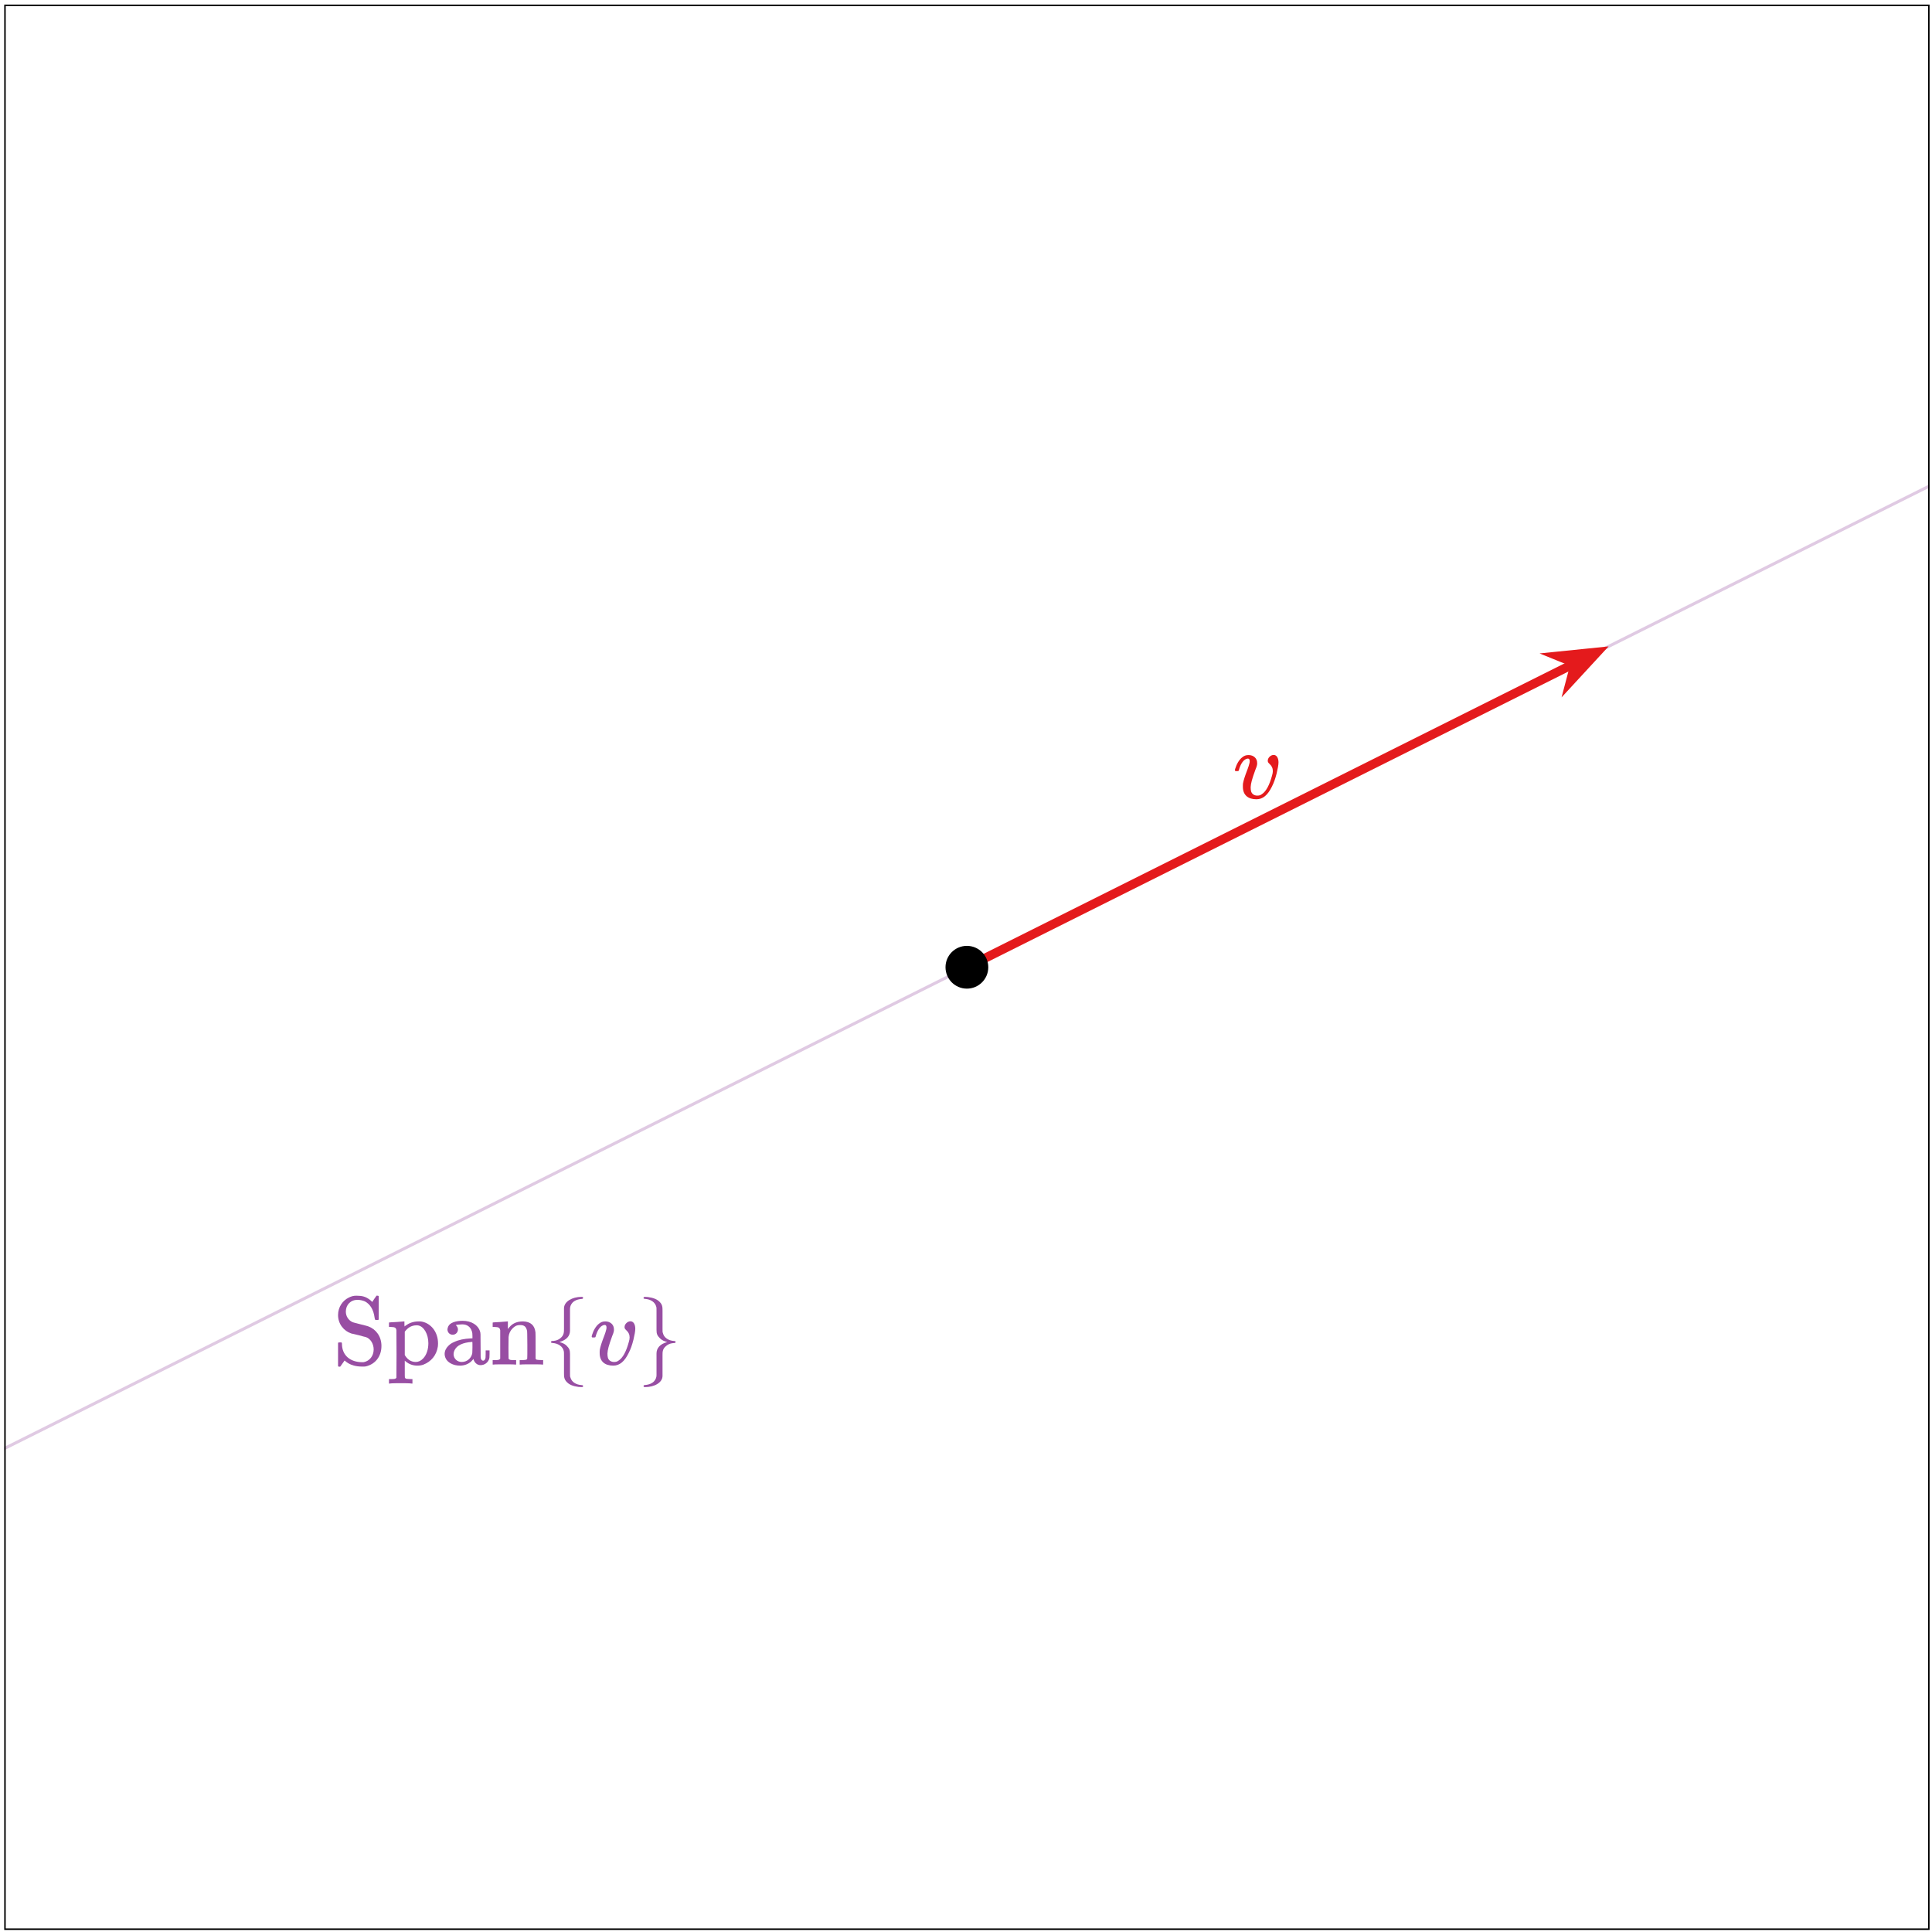
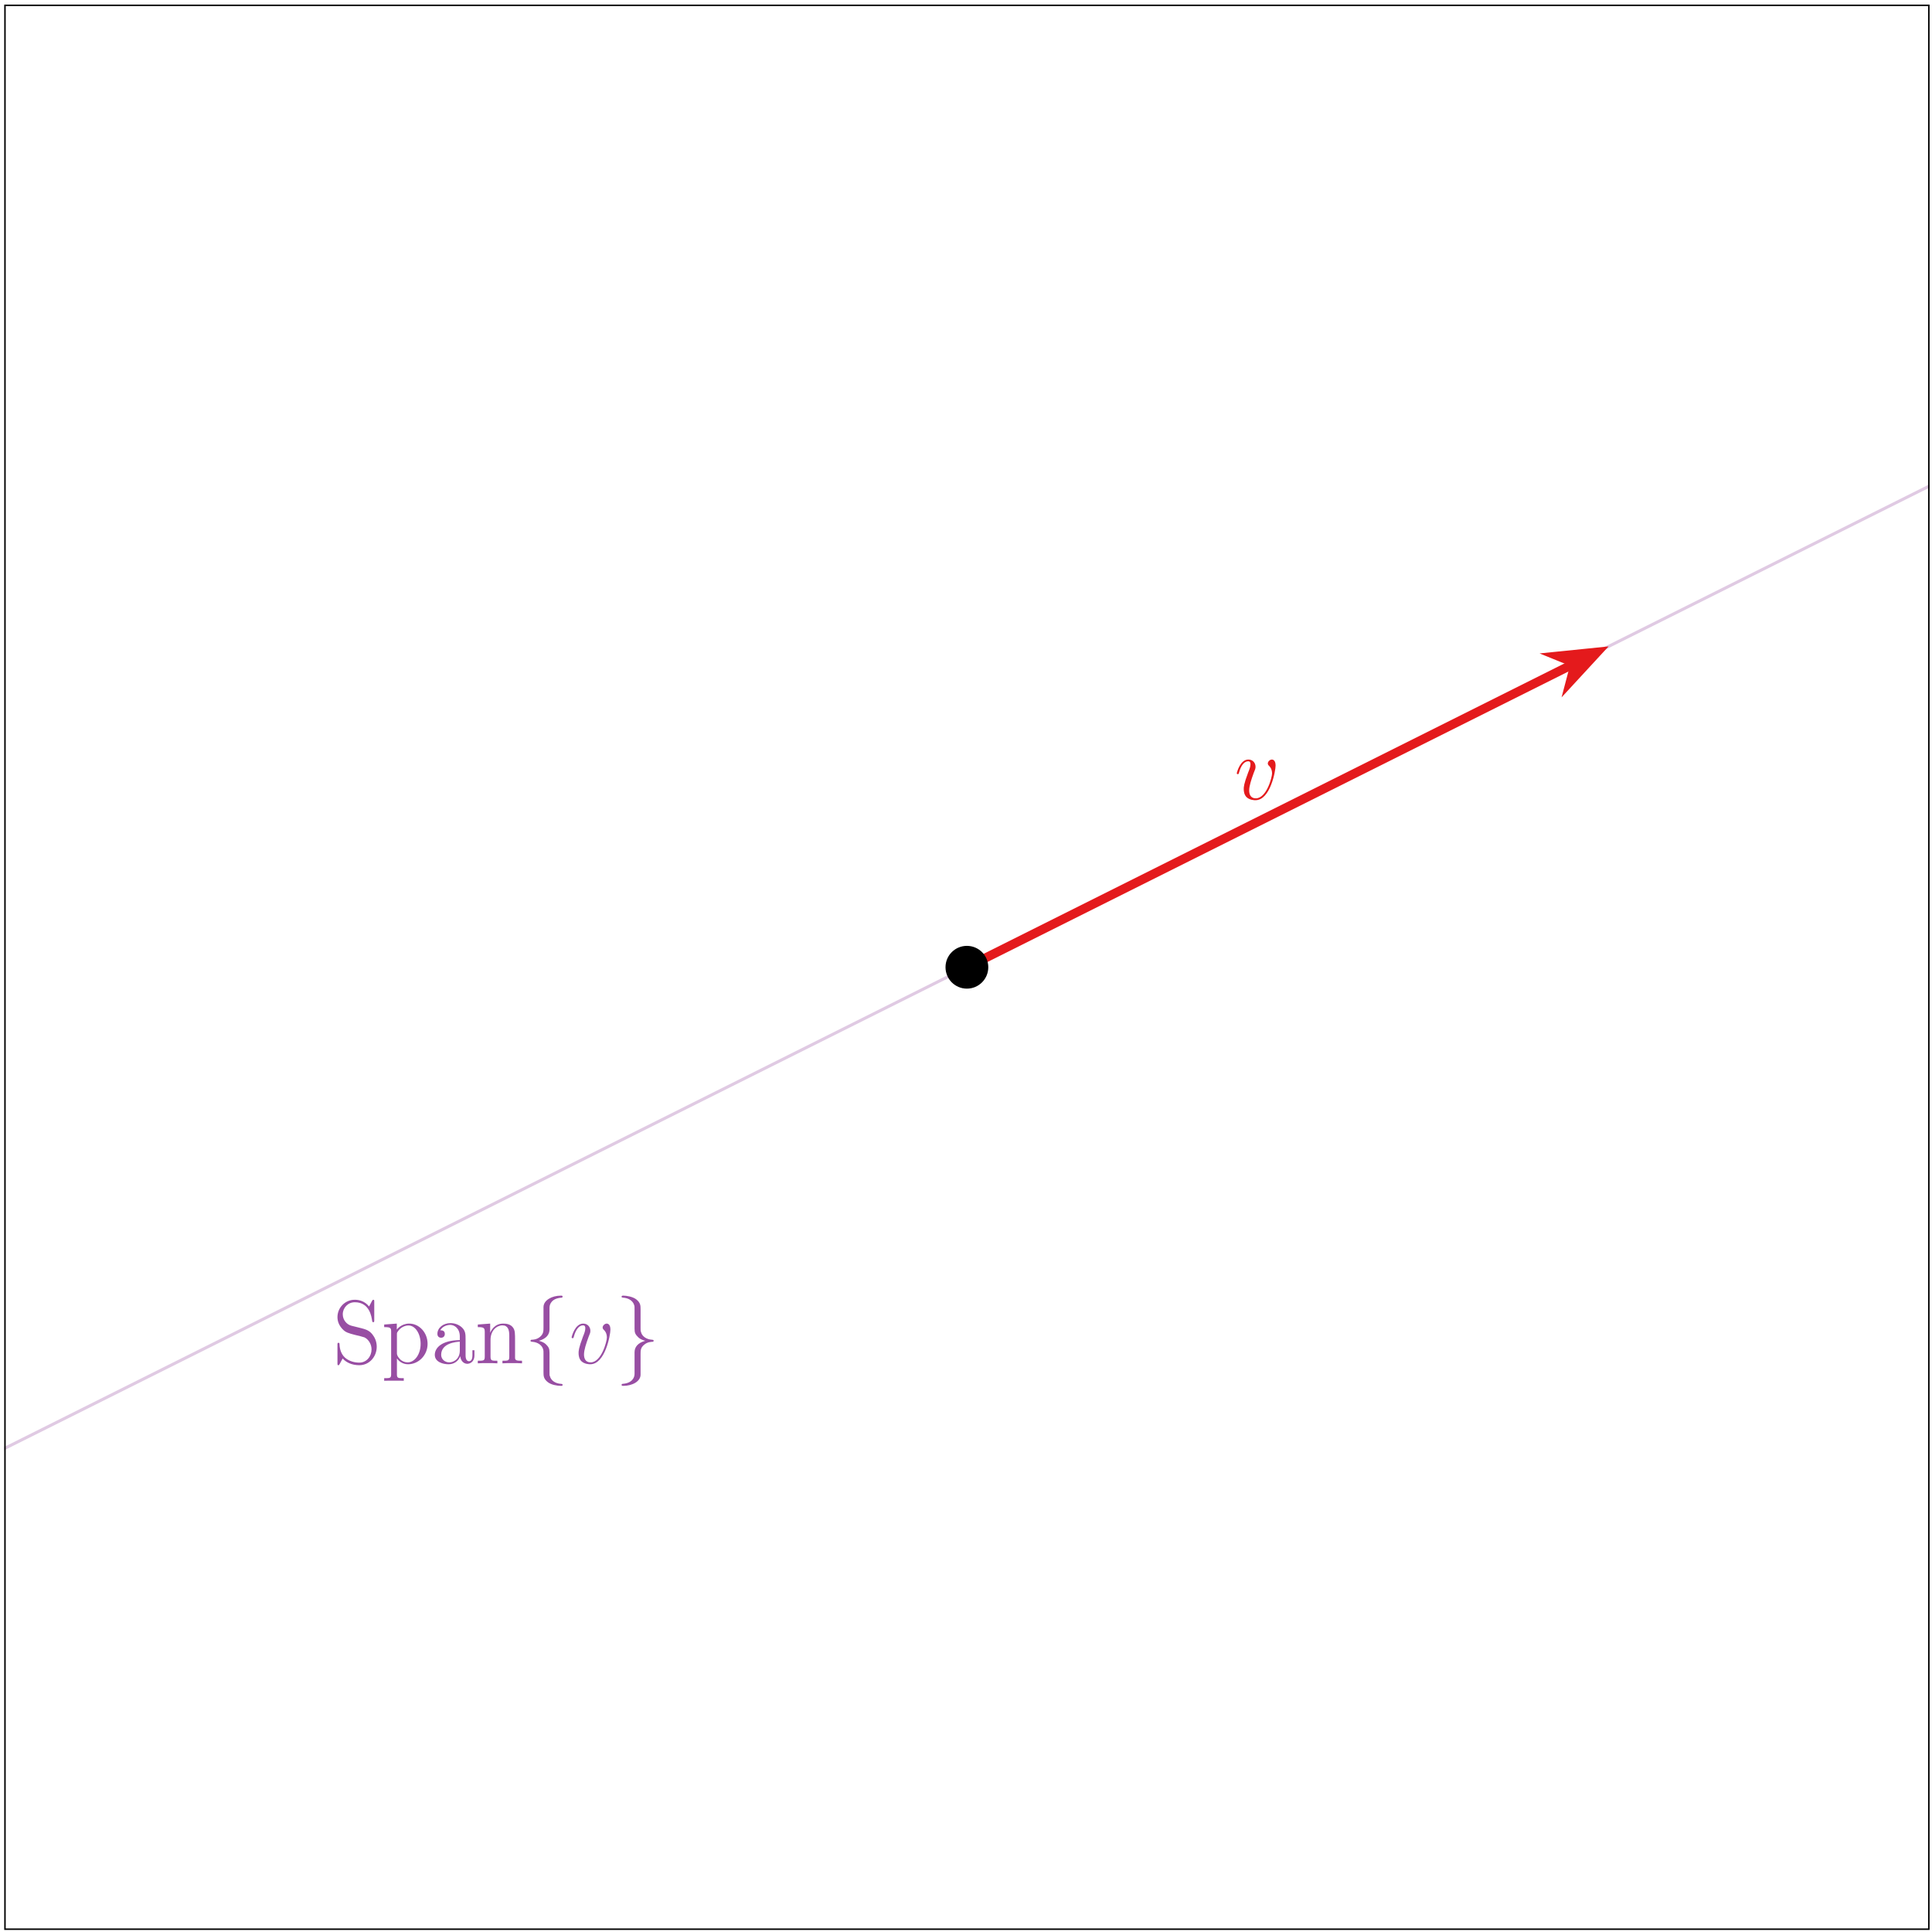
<svg xmlns="http://www.w3.org/2000/svg" xmlns:xlink="http://www.w3.org/1999/xlink" width="256pt" height="256pt" viewBox="0 0 256 256" version="1.1">
  <defs>
    <g>
      <symbol overflow="visible" id="glyph0-0">
-         <path style="stroke:none;" d="M 0.641 0 L 2.594 0 L 2.594 -6.906 L 0.641 -6.906 Z M 1.297 -0.641 L 1.297 -6.25 L 1.938 -6.25 L 1.938 -0.641 Z M 1.297 -0.641 " />
+         <path style="stroke:none;" d="" />
      </symbol>
      <symbol overflow="visible" id="glyph0-1">
-         <path style="stroke:none;" d="M 1.156 -2.938 L 0.984 -2.938 C 0.797 -2.938 0.75 -2.922 0.719 -2.875 C 0.719 -2.844 0.719 -2.469 0.719 -1.312 L 0.719 0.203 C 0.766 0.266 0.766 0.281 0.875 0.281 C 0.953 0.281 0.984 0.281 1.016 0.266 C 1.016 0.25 1.469 -0.359 1.578 -0.531 C 1.625 -0.578 2.188 0.266 3.906 0.266 C 4.188 0.266 4.234 0.266 4.359 0.25 C 5.594 -0.016 6.469 -1.016 6.469 -2.469 C 6.469 -3.75 5.719 -4.672 4.797 -5.031 C 4.594 -5.141 2.844 -5.516 2.594 -5.641 C 2.062 -5.906 1.75 -6.438 1.75 -7.016 C 1.75 -7.922 2.391 -8.578 3.297 -8.578 C 3.609 -8.578 3.969 -8.5 4.266 -8.375 C 4.969 -8.016 5.422 -7.281 5.562 -6.203 C 5.625 -5.922 5.609 -5.906 5.797 -5.906 L 6.031 -5.906 L 6.109 -5.984 L 6.109 -9.047 C 6.062 -9.109 6.062 -9.125 5.953 -9.125 C 5.875 -9.125 5.844 -9.125 5.812 -9.125 C 5.797 -9.109 5.672 -8.906 5.516 -8.703 L 5.25 -8.297 C 5.141 -8.406 4.969 -8.578 4.812 -8.672 C 4.344 -9 3.906 -9.125 3.141 -9.125 C 2.719 -9.125 2.453 -9.031 2.109 -8.859 C 1.359 -8.484 0.719 -7.656 0.719 -6.562 C 0.719 -5.375 1.484 -4.453 2.453 -4.125 C 2.516 -4.109 2.969 -4 3.453 -3.891 C 3.906 -3.75 4.359 -3.656 4.406 -3.641 C 5.016 -3.438 5.438 -2.75 5.438 -2 C 5.438 -1.156 4.906 -0.484 4.156 -0.328 C 4.109 -0.312 4.031 -0.312 3.953 -0.312 C 2.344 -0.312 1.234 -1.203 1.234 -2.766 C 1.234 -2.891 1.203 -2.891 1.156 -2.938 Z M 1.156 -2.938 " />
+         <path style="stroke:none;" d="M 2.484 -4.984 C 1.875 -5.141 1.344 -5.734 1.344 -6.5 C 1.344 -7.344 2.016 -8.094 2.938 -8.094 C 4.906 -8.094 5.156 -6.156 5.234 -5.641 C 5.266 -5.5 5.266 -5.453 5.375 -5.453 C 5.516 -5.453 5.516 -5.516 5.516 -5.719 L 5.516 -8.141 C 5.516 -8.359 5.516 -8.422 5.391 -8.422 C 5.359 -8.422 5.312 -8.422 5.219 -8.266 L 4.828 -7.531 C 4.25 -8.266 3.469 -8.422 2.938 -8.422 C 1.609 -8.422 0.641 -7.344 0.641 -6.125 C 0.641 -5.562 0.844 -5.031 1.297 -4.547 C 1.703 -4.094 2.125 -3.984 2.969 -3.766 C 3.391 -3.672 4.047 -3.5 4.219 -3.438 C 4.781 -3.156 5.156 -2.516 5.156 -1.844 C 5.156 -0.938 4.516 -0.094 3.531 -0.094 C 2.984 -0.094 2.25 -0.234 1.656 -0.734 C 0.969 -1.359 0.922 -2.219 0.906 -2.625 C 0.891 -2.719 0.797 -2.719 0.781 -2.719 C 0.641 -2.719 0.641 -2.656 0.641 -2.438 L 0.641 -0.031 C 0.641 0.188 0.641 0.25 0.766 0.25 C 0.844 0.25 0.844 0.234 0.938 0.078 C 0.984 -0.016 1.234 -0.453 1.328 -0.641 C 1.75 -0.156 2.516 0.25 3.531 0.25 C 4.875 0.25 5.844 -0.891 5.844 -2.203 C 5.844 -2.922 5.562 -3.469 5.25 -3.859 C 4.812 -4.406 4.266 -4.531 3.797 -4.656 Z M 2.484 -4.984 " />
      </symbol>
      <symbol overflow="visible" id="glyph0-2">
-         <path style="stroke:none;" d="M 0.469 1.922 L 0.266 1.922 L 0.266 2.516 L 0.359 2.516 C 0.531 2.469 1.516 2.469 1.812 2.469 C 2.109 2.469 3.094 2.469 3.266 2.516 L 3.375 2.516 L 3.375 1.922 L 3.156 1.922 C 2.906 1.922 2.609 1.891 2.531 1.875 C 2.469 1.859 2.391 1.781 2.375 1.734 C 2.359 1.703 2.359 1.328 2.359 0.578 L 2.359 -0.516 L 2.469 -0.422 C 2.906 -0.047 3.453 0.141 4.016 0.141 C 4.281 0.141 4.547 0.109 4.812 0.016 C 5.859 -0.391 6.547 -1.219 6.734 -2.344 C 6.75 -2.453 6.766 -2.609 6.766 -2.797 C 6.766 -4.344 5.812 -5.453 4.641 -5.688 C 4.5 -5.719 4.438 -5.719 4.219 -5.719 C 3.453 -5.719 2.906 -5.484 2.438 -5.141 L 2.328 -5.047 L 2.312 -5.391 L 2.312 -5.719 L 2.281 -5.719 C 2.25 -5.719 1.797 -5.688 1.266 -5.641 C 0.734 -5.625 0.297 -5.578 0.281 -5.578 C 0.266 -5.578 0.266 -5.562 0.266 -5.281 L 0.266 -4.984 L 0.5 -4.984 C 1.062 -4.969 1.203 -4.891 1.25 -4.547 C 1.25 -4.484 1.266 -2.922 1.266 -1.375 C 1.266 0.188 1.25 1.703 1.25 1.734 C 1.172 1.906 0.953 1.922 0.641 1.922 Z M 5.484 -2.828 C 5.484 -2.031 5.25 -1.281 4.797 -0.812 C 4.5 -0.5 4.172 -0.344 3.812 -0.344 C 3.125 -0.344 2.656 -0.75 2.359 -1.266 L 2.359 -4.359 C 2.719 -4.812 3.156 -5.203 3.953 -5.203 C 4.016 -5.203 4.078 -5.188 4.125 -5.188 C 4.891 -5.062 5.484 -4.031 5.484 -2.828 Z M 5.484 -2.828 " />
+         <path style="stroke:none;" d="M 2.922 1.969 C 2.156 1.969 2.016 1.969 2.016 1.438 L 2.016 -0.641 C 2.234 -0.344 2.719 0.125 3.484 0.125 C 4.859 0.125 6.078 -1.047 6.078 -2.578 C 6.078 -4.094 4.953 -5.266 3.641 -5.266 C 2.594 -5.266 2.031 -4.516 2 -4.469 L 2 -5.266 L 0.328 -5.141 L 0.328 -4.797 C 1.172 -4.797 1.25 -4.703 1.25 -4.188 L 1.25 1.438 C 1.25 1.969 1.109 1.969 0.328 1.969 L 0.328 2.312 C 0.641 2.297 1.297 2.297 1.625 2.297 C 1.969 2.297 2.625 2.297 2.922 2.312 Z M 2.016 -3.812 C 2.016 -4.047 2.016 -4.047 2.156 -4.25 C 2.516 -4.781 3.094 -5.016 3.547 -5.016 C 4.453 -5.016 5.156 -3.922 5.156 -2.578 C 5.156 -1.156 4.344 -0.125 3.438 -0.125 C 3.062 -0.125 2.719 -0.281 2.469 -0.5 C 2.203 -0.781 2.016 -1.016 2.016 -1.344 Z M 2.016 -3.812 " />
      </symbol>
      <symbol overflow="visible" id="glyph0-3">
-         <path style="stroke:none;" d="M 1.5 -3.953 C 1.922 -3.953 2.203 -4.281 2.203 -4.656 C 2.203 -4.859 2.078 -5.109 1.922 -5.219 C 1.922 -5.281 2.625 -5.328 2.781 -5.328 C 3.438 -5.328 3.875 -4.969 4.047 -4.406 C 4.109 -4.234 4.125 -4.078 4.125 -3.75 L 4.125 -3.469 L 3.938 -3.469 C 3 -3.422 2.312 -3.281 1.688 -2.984 C 1.359 -2.844 1.172 -2.719 0.953 -2.5 C 0.672 -2.234 0.438 -1.859 0.438 -1.391 C 0.438 -1.219 0.484 -1.047 0.547 -0.891 C 0.797 -0.266 1.578 0.141 2.469 0.141 C 3.016 0.141 3.516 -0.031 3.938 -0.391 C 4.047 -0.484 4.172 -0.656 4.266 -0.75 L 4.266 -0.703 C 4.375 -0.281 4.734 0.078 5.188 0.078 C 5.766 0.078 6.203 -0.297 6.344 -0.766 C 6.375 -0.859 6.375 -0.875 6.391 -1.375 L 6.391 -1.875 L 5.875 -1.875 L 5.875 -1.406 C 5.875 -0.906 5.859 -0.828 5.797 -0.703 C 5.734 -0.578 5.641 -0.516 5.547 -0.516 C 5.438 -0.516 5.344 -0.578 5.281 -0.703 C 5.203 -0.859 5.203 -0.812 5.203 -2.516 C 5.203 -4.203 5.203 -4.172 5.125 -4.406 C 4.875 -5.234 3.984 -5.797 2.828 -5.797 C 1.859 -5.797 1.141 -5.531 0.922 -5.062 C 0.859 -4.922 0.812 -4.781 0.812 -4.656 C 0.812 -4.281 1.094 -3.953 1.5 -3.953 Z M 4.125 -2.266 C 4.109 -1.547 4.109 -1.5 4.078 -1.406 C 3.938 -0.844 3.422 -0.344 2.703 -0.344 C 2.094 -0.344 1.625 -0.797 1.625 -1.375 C 1.625 -1.578 1.688 -1.781 1.781 -1.953 C 2.094 -2.562 2.875 -2.922 4.047 -3 C 4.062 -3.016 4.109 -3.016 4.109 -3.016 C 4.125 -3.016 4.125 -2.688 4.125 -2.266 Z M 4.125 -2.266 " />
+         <path style="stroke:none;" d="M 4.609 -3.188 C 4.609 -3.844 4.609 -4.312 4.094 -4.781 C 3.672 -5.156 3.125 -5.328 2.609 -5.328 C 1.625 -5.328 0.875 -4.688 0.875 -3.906 C 0.875 -3.562 1.094 -3.391 1.375 -3.391 C 1.656 -3.391 1.859 -3.594 1.859 -3.891 C 1.859 -4.375 1.438 -4.375 1.25 -4.375 C 1.531 -4.875 2.109 -5.094 2.578 -5.094 C 3.125 -5.094 3.844 -4.641 3.844 -3.562 L 3.844 -3.078 C 1.438 -3.047 0.531 -2.047 0.531 -1.125 C 0.531 -0.172 1.625 0.125 2.359 0.125 C 3.141 0.125 3.688 -0.359 3.906 -0.938 C 3.953 -0.375 4.328 0.062 4.844 0.062 C 5.094 0.062 5.781 -0.109 5.781 -1.062 L 5.781 -1.734 L 5.516 -1.734 L 5.516 -1.062 C 5.516 -0.375 5.234 -0.281 5.062 -0.281 C 4.609 -0.281 4.609 -0.922 4.609 -1.094 Z M 3.844 -1.688 C 3.844 -0.516 2.969 -0.125 2.453 -0.125 C 1.859 -0.125 1.375 -0.547 1.375 -1.125 C 1.375 -2.703 3.406 -2.844 3.844 -2.875 Z M 3.844 -1.688 " />
      </symbol>
      <symbol overflow="visible" id="glyph0-4">
-         <path style="stroke:none;" d="M 2.438 -0.781 C 2.438 -0.797 2.422 -1.484 2.422 -2.172 C 2.422 -2.875 2.438 -3.578 2.438 -3.656 C 2.484 -4.125 2.656 -4.484 2.969 -4.797 C 3.25 -5.078 3.484 -5.234 3.984 -5.234 C 4.562 -5.234 4.781 -4.969 4.891 -4.438 C 4.906 -4.328 4.906 -4.172 4.922 -2.594 C 4.922 -1.625 4.922 -0.828 4.906 -0.797 C 4.906 -0.609 4.547 -0.594 4.219 -0.594 L 3.906 -0.594 L 3.906 0 L 4.016 0 C 4.188 -0.031 5.172 -0.031 5.469 -0.031 C 5.766 -0.031 6.75 -0.031 6.922 0 L 7.016 0 L 7.016 -0.594 L 6.812 -0.594 C 6.547 -0.594 6.266 -0.625 6.172 -0.641 C 6.109 -0.656 6.047 -0.719 6.016 -0.781 C 6.016 -0.797 6.016 -1.328 6.016 -2.469 C 6.016 -3.516 6.016 -4.172 6 -4.266 C 5.891 -5.203 5.359 -5.688 4.359 -5.719 C 3.375 -5.719 2.797 -5.344 2.375 -4.734 L 2.359 -4.719 C 2.344 -4.719 2.344 -4.812 2.344 -5.203 L 2.344 -5.719 L 2.312 -5.719 C 2.281 -5.719 1.844 -5.688 1.328 -5.641 C 0.797 -5.625 0.359 -5.578 0.344 -5.578 C 0.328 -5.578 0.328 -5.562 0.328 -5.281 L 0.328 -4.984 L 0.562 -4.984 C 1.125 -4.969 1.266 -4.891 1.328 -4.547 C 1.328 -4.484 1.328 -3.547 1.328 -2.625 C 1.328 -1.703 1.328 -0.797 1.328 -0.781 C 1.234 -0.609 1.016 -0.594 0.719 -0.594 L 0.328 -0.594 L 0.328 0 L 0.422 0 C 0.594 -0.031 1.578 -0.031 1.875 -0.031 C 2.172 -0.031 3.156 -0.031 3.328 0 L 3.438 0 L 3.438 -0.594 L 3.047 -0.594 C 2.734 -0.594 2.531 -0.609 2.438 -0.781 Z M 2.438 -0.781 " />
+         <path style="stroke:none;" d="M 5.312 -2.906 C 5.312 -4.016 5.312 -4.344 5.047 -4.734 C 4.703 -5.203 4.141 -5.266 3.734 -5.266 C 2.562 -5.266 2.109 -4.281 2.016 -4.047 L 2.016 -5.266 L 0.375 -5.141 L 0.375 -4.797 C 1.188 -4.797 1.297 -4.703 1.297 -4.125 L 1.297 -0.891 C 1.297 -0.344 1.156 -0.344 0.375 -0.344 L 0.375 0 C 0.688 -0.031 1.344 -0.031 1.672 -0.031 C 2.016 -0.031 2.672 -0.031 2.969 0 L 2.969 -0.344 C 2.219 -0.344 2.062 -0.344 2.062 -0.891 L 2.062 -3.109 C 2.062 -4.359 2.891 -5.031 3.641 -5.031 C 4.375 -5.031 4.547 -4.422 4.547 -3.688 L 4.547 -0.891 C 4.547 -0.344 4.406 -0.344 3.641 -0.344 L 3.641 0 C 3.938 -0.031 4.594 -0.031 4.922 -0.031 C 5.266 -0.031 5.922 -0.031 6.234 0 L 6.234 -0.344 C 5.625 -0.344 5.328 -0.344 5.312 -0.703 Z M 5.312 -2.906 " />
      </symbol>
      <symbol overflow="visible" id="glyph1-0">
        <path style="stroke:none;" d="" />
      </symbol>
      <symbol overflow="visible" id="glyph1-1">
        <path style="stroke:none;" d="M 3.375 -7.375 C 3.375 -7.859 3.688 -8.625 5 -8.703 C 5.062 -8.719 5.109 -8.766 5.109 -8.828 C 5.109 -8.969 5.016 -8.969 4.875 -8.969 C 3.688 -8.969 2.594 -8.359 2.578 -7.469 L 2.578 -4.75 C 2.578 -4.281 2.578 -3.891 2.109 -3.5 C 1.688 -3.156 1.234 -3.125 0.969 -3.125 C 0.906 -3.109 0.859 -3.062 0.859 -2.984 C 0.859 -2.875 0.938 -2.875 1.047 -2.859 C 1.844 -2.812 2.422 -2.375 2.547 -1.797 C 2.578 -1.656 2.578 -1.641 2.578 -1.203 L 2.578 1.156 C 2.578 1.656 2.578 2.047 3.156 2.5 C 3.625 2.859 4.406 2.984 4.875 2.984 C 5.016 2.984 5.109 2.984 5.109 2.859 C 5.109 2.734 5.031 2.734 4.906 2.719 C 4.156 2.672 3.578 2.297 3.422 1.688 C 3.375 1.578 3.375 1.547 3.375 1.125 L 3.375 -1.391 C 3.375 -1.938 3.281 -2.141 2.906 -2.516 C 2.656 -2.766 2.312 -2.891 1.969 -2.984 C 2.953 -3.266 3.375 -3.812 3.375 -4.5 Z M 3.375 -7.375 " />
      </symbol>
      <symbol overflow="visible" id="glyph1-2">
        <path style="stroke:none;" d="M 2.578 1.406 C 2.578 1.875 2.266 2.641 0.969 2.719 C 0.906 2.734 0.859 2.781 0.859 2.859 C 0.859 2.984 0.984 2.984 1.094 2.984 C 2.266 2.984 3.375 2.406 3.375 1.5 L 3.375 -1.234 C 3.375 -1.703 3.375 -2.078 3.859 -2.469 C 4.281 -2.828 4.734 -2.844 5 -2.859 C 5.062 -2.875 5.109 -2.922 5.109 -2.984 C 5.109 -3.109 5.031 -3.109 4.906 -3.125 C 4.125 -3.172 3.547 -3.594 3.422 -4.188 C 3.375 -4.312 3.375 -4.344 3.375 -4.766 L 3.375 -7.141 C 3.375 -7.641 3.375 -8.016 2.812 -8.469 C 2.328 -8.844 1.5 -8.969 1.094 -8.969 C 0.984 -8.969 0.859 -8.969 0.859 -8.828 C 0.859 -8.719 0.938 -8.719 1.047 -8.703 C 1.812 -8.656 2.391 -8.266 2.547 -7.656 C 2.578 -7.547 2.578 -7.531 2.578 -7.094 L 2.578 -4.594 C 2.578 -4.047 2.672 -3.844 3.062 -3.453 C 3.312 -3.203 3.656 -3.078 4 -2.984 C 3.016 -2.719 2.578 -2.156 2.578 -1.469 Z M 2.578 1.406 " />
      </symbol>
      <symbol overflow="visible" id="glyph2-0">
-         <path style="stroke:none;" d="M 0.641 0 L 2.594 0 L 2.594 -6.906 L 0.641 -6.906 Z M 1.297 -0.641 L 1.297 -6.25 L 1.938 -6.25 L 1.938 -0.641 Z M 1.297 -0.641 " />
+         <path style="stroke:none;" d="" />
      </symbol>
      <symbol overflow="visible" id="glyph2-1">
-         <path style="stroke:none;" d="M 3.125 0.141 C 3.984 0.141 4.625 -0.422 5.172 -1.531 C 5.438 -2.062 5.609 -2.531 5.797 -3.266 C 5.953 -3.938 6.047 -4.406 6.047 -4.75 C 6.047 -5.234 5.859 -5.734 5.406 -5.734 C 5.016 -5.734 4.625 -5.359 4.625 -4.969 C 4.625 -4.828 4.672 -4.719 4.797 -4.609 C 5.156 -4.281 5.297 -3.984 5.297 -3.594 C 5.297 -3.406 5.266 -3.266 5.188 -2.984 C 4.844 -1.719 4.391 -0.891 3.859 -0.547 C 3.656 -0.391 3.5 -0.344 3.234 -0.344 C 2.844 -0.344 2.531 -0.547 2.422 -0.891 C 2.375 -1.078 2.359 -1.219 2.359 -1.469 C 2.391 -1.984 2.516 -2.469 2.984 -3.766 C 3.094 -4.031 3.188 -4.281 3.188 -4.344 C 3.219 -4.422 3.219 -4.562 3.219 -4.672 C 3.219 -5.297 2.734 -5.719 2.078 -5.719 C 1.719 -5.719 1.484 -5.609 1.266 -5.438 C 0.812 -5.094 0.5 -4.516 0.312 -3.906 C 0.281 -3.812 0.266 -3.75 0.266 -3.719 C 0.266 -3.672 0.328 -3.625 0.344 -3.594 L 0.531 -3.594 C 0.781 -3.594 0.734 -3.594 0.797 -3.719 C 1 -4.5 1.375 -5.062 1.781 -5.203 C 1.859 -5.234 1.938 -5.25 2 -5.25 C 2.156 -5.25 2.234 -5.125 2.234 -4.922 C 2.234 -4.797 2.219 -4.641 2.156 -4.484 C 2.156 -4.422 2.047 -4.125 1.953 -3.859 C 1.562 -2.844 1.422 -2.375 1.344 -1.953 C 1.328 -1.859 1.328 -1.688 1.328 -1.516 C 1.328 -0.391 2.047 0.141 3.125 0.141 Z M 3.125 0.141 " />
+         <path style="stroke:none;" d="M 5.469 -4.469 C 5.469 -5.219 5.078 -5.266 4.984 -5.266 C 4.703 -5.266 4.438 -4.984 4.438 -4.75 C 4.438 -4.609 4.516 -4.516 4.562 -4.469 C 4.688 -4.359 5 -4.047 5 -3.422 C 5 -2.922 4.281 -0.125 2.844 -0.125 C 2.109 -0.125 1.969 -0.734 1.969 -1.172 C 1.969 -1.766 2.25 -2.609 2.562 -3.469 C 2.766 -3.953 2.812 -4.078 2.812 -4.312 C 2.812 -4.812 2.453 -5.266 1.859 -5.266 C 0.766 -5.266 0.328 -3.531 0.328 -3.438 C 0.328 -3.391 0.375 -3.328 0.453 -3.328 C 0.562 -3.328 0.578 -3.375 0.625 -3.547 C 0.906 -4.578 1.375 -5.031 1.828 -5.031 C 1.938 -5.031 2.141 -5.031 2.141 -4.641 C 2.141 -4.328 2.016 -3.984 1.828 -3.531 C 1.25 -2 1.25 -1.625 1.25 -1.344 C 1.25 -1.078 1.297 -0.578 1.656 -0.25 C 2.094 0.125 2.688 0.125 2.797 0.125 C 4.781 0.125 5.469 -3.797 5.469 -4.469 Z M 5.469 -4.469 " />
      </symbol>
    </g>
    <clipPath id="clip1">
      <path d="M 0.559 37 L 255.68 37 L 255.68 219 L 0.559 219 Z M 0.559 37 " />
    </clipPath>
    <clipPath id="clip2">
      <path d="M 0.559 0.605 L 255.68 0.605 L 255.68 255.727 L 0.559 255.727 Z M 0.559 0.605 " />
    </clipPath>
  </defs>
  <g id="surface1">
    <g clip-path="url(#clip1)" clip-rule="nonzero">
      <path style="fill:none;stroke-width:0.399;stroke-linecap:butt;stroke-linejoin:miter;stroke:rgb(87.883%,79.175%,89.177%);stroke-opacity:1;stroke-miterlimit:10;" d="M -170.079 -85.042 L 170.081 85.04 " transform="matrix(1,0,0,-1,128.118,128.165)" />
    </g>
    <g style="fill:rgb(59.61%,30.589%,63.919%);fill-opacity:1;">
-       <use xlink:href="#glyph0-1" x="44.075" y="180.812" />
-       <use xlink:href="#glyph0-2" x="51.276" y="180.812" />
-       <use xlink:href="#glyph0-3" x="58.477" y="180.812" />
-       <use xlink:href="#glyph0-4" x="64.953" y="180.812" />
+       <use xlink:href="#glyph0-1" x="44.075" y="180.648" />
+       <use xlink:href="#glyph0-2" x="50.579" y="180.648" />
+       <use xlink:href="#glyph0-3" x="57.082" y="180.648" />
+       <use xlink:href="#glyph0-4" x="62.936" y="180.648" />
    </g>
    <g style="fill:rgb(59.61%,30.589%,63.919%);fill-opacity:1;">
-       <use xlink:href="#glyph1-1" x="72.154" y="180.812" />
+       <use xlink:href="#glyph1-1" x="69.438" y="180.648" />
    </g>
    <g style="fill:rgb(59.61%,30.589%,63.919%);fill-opacity:1;">
-       <use xlink:href="#glyph2-1" x="78.131" y="180.812" />
+       <use xlink:href="#glyph2-1" x="75.415" y="180.648" />
    </g>
    <g style="fill:rgb(59.61%,30.589%,63.919%);fill-opacity:1;">
-       <use xlink:href="#glyph1-2" x="84.413" y="180.812" />
+       <use xlink:href="#glyph1-2" x="81.504" y="180.648" />
    </g>
    <path style="fill:none;stroke-width:1.196;stroke-linecap:butt;stroke-linejoin:miter;stroke:rgb(89.409%,10.199%,10.979%);stroke-opacity:1;stroke-miterlimit:10;" d="M -0.001 0.001 L 80.347 40.173 " transform="matrix(1,0,0,-1,128.118,128.165)" />
    <path style="fill-rule:nonzero;fill:rgb(89.409%,10.199%,10.979%);fill-opacity:1;stroke-width:1.196;stroke-linecap:butt;stroke-linejoin:miter;stroke:rgb(89.409%,10.199%,10.979%);stroke-opacity:1;stroke-miterlimit:10;" d="M 6.802 -0.001 L 1.93 1.846 L 3.553 -0.001 L 1.932 -1.845 Z M 6.802 -0.001 " transform="matrix(0.89442,-0.44722,-0.44722,-0.89442,205.5522,89.44797)" />
    <g style="fill:rgb(89.409%,10.199%,10.979%);fill-opacity:1;">
-       <use xlink:href="#glyph2-1" x="163.36" y="105.767" />
+       <use xlink:href="#glyph2-1" x="163.553" y="105.909" />
    </g>
    <path style=" stroke:none;fill-rule:nonzero;fill:rgb(0%,0%,0%);fill-opacity:1;" d="M 130.953 128.164 C 130.953 126.598 129.684 125.332 128.117 125.332 C 126.551 125.332 125.285 126.598 125.285 128.164 C 125.285 129.73 126.551 131 128.117 131 C 129.684 131 130.953 129.73 130.953 128.164 Z M 130.953 128.164 " />
    <g clip-path="url(#clip2)" clip-rule="nonzero">
      <path style="fill:none;stroke-width:0.399;stroke-linecap:butt;stroke-linejoin:miter;stroke:rgb(0%,0%,0%);stroke-opacity:1;stroke-miterlimit:10;" d="M -127.559 -127.562 L -127.559 127.56 L 127.562 127.56 L 127.562 -127.562 Z M -127.559 -127.562 " transform="matrix(1,0,0,-1,128.118,128.165)" />
    </g>
  </g>
</svg>
